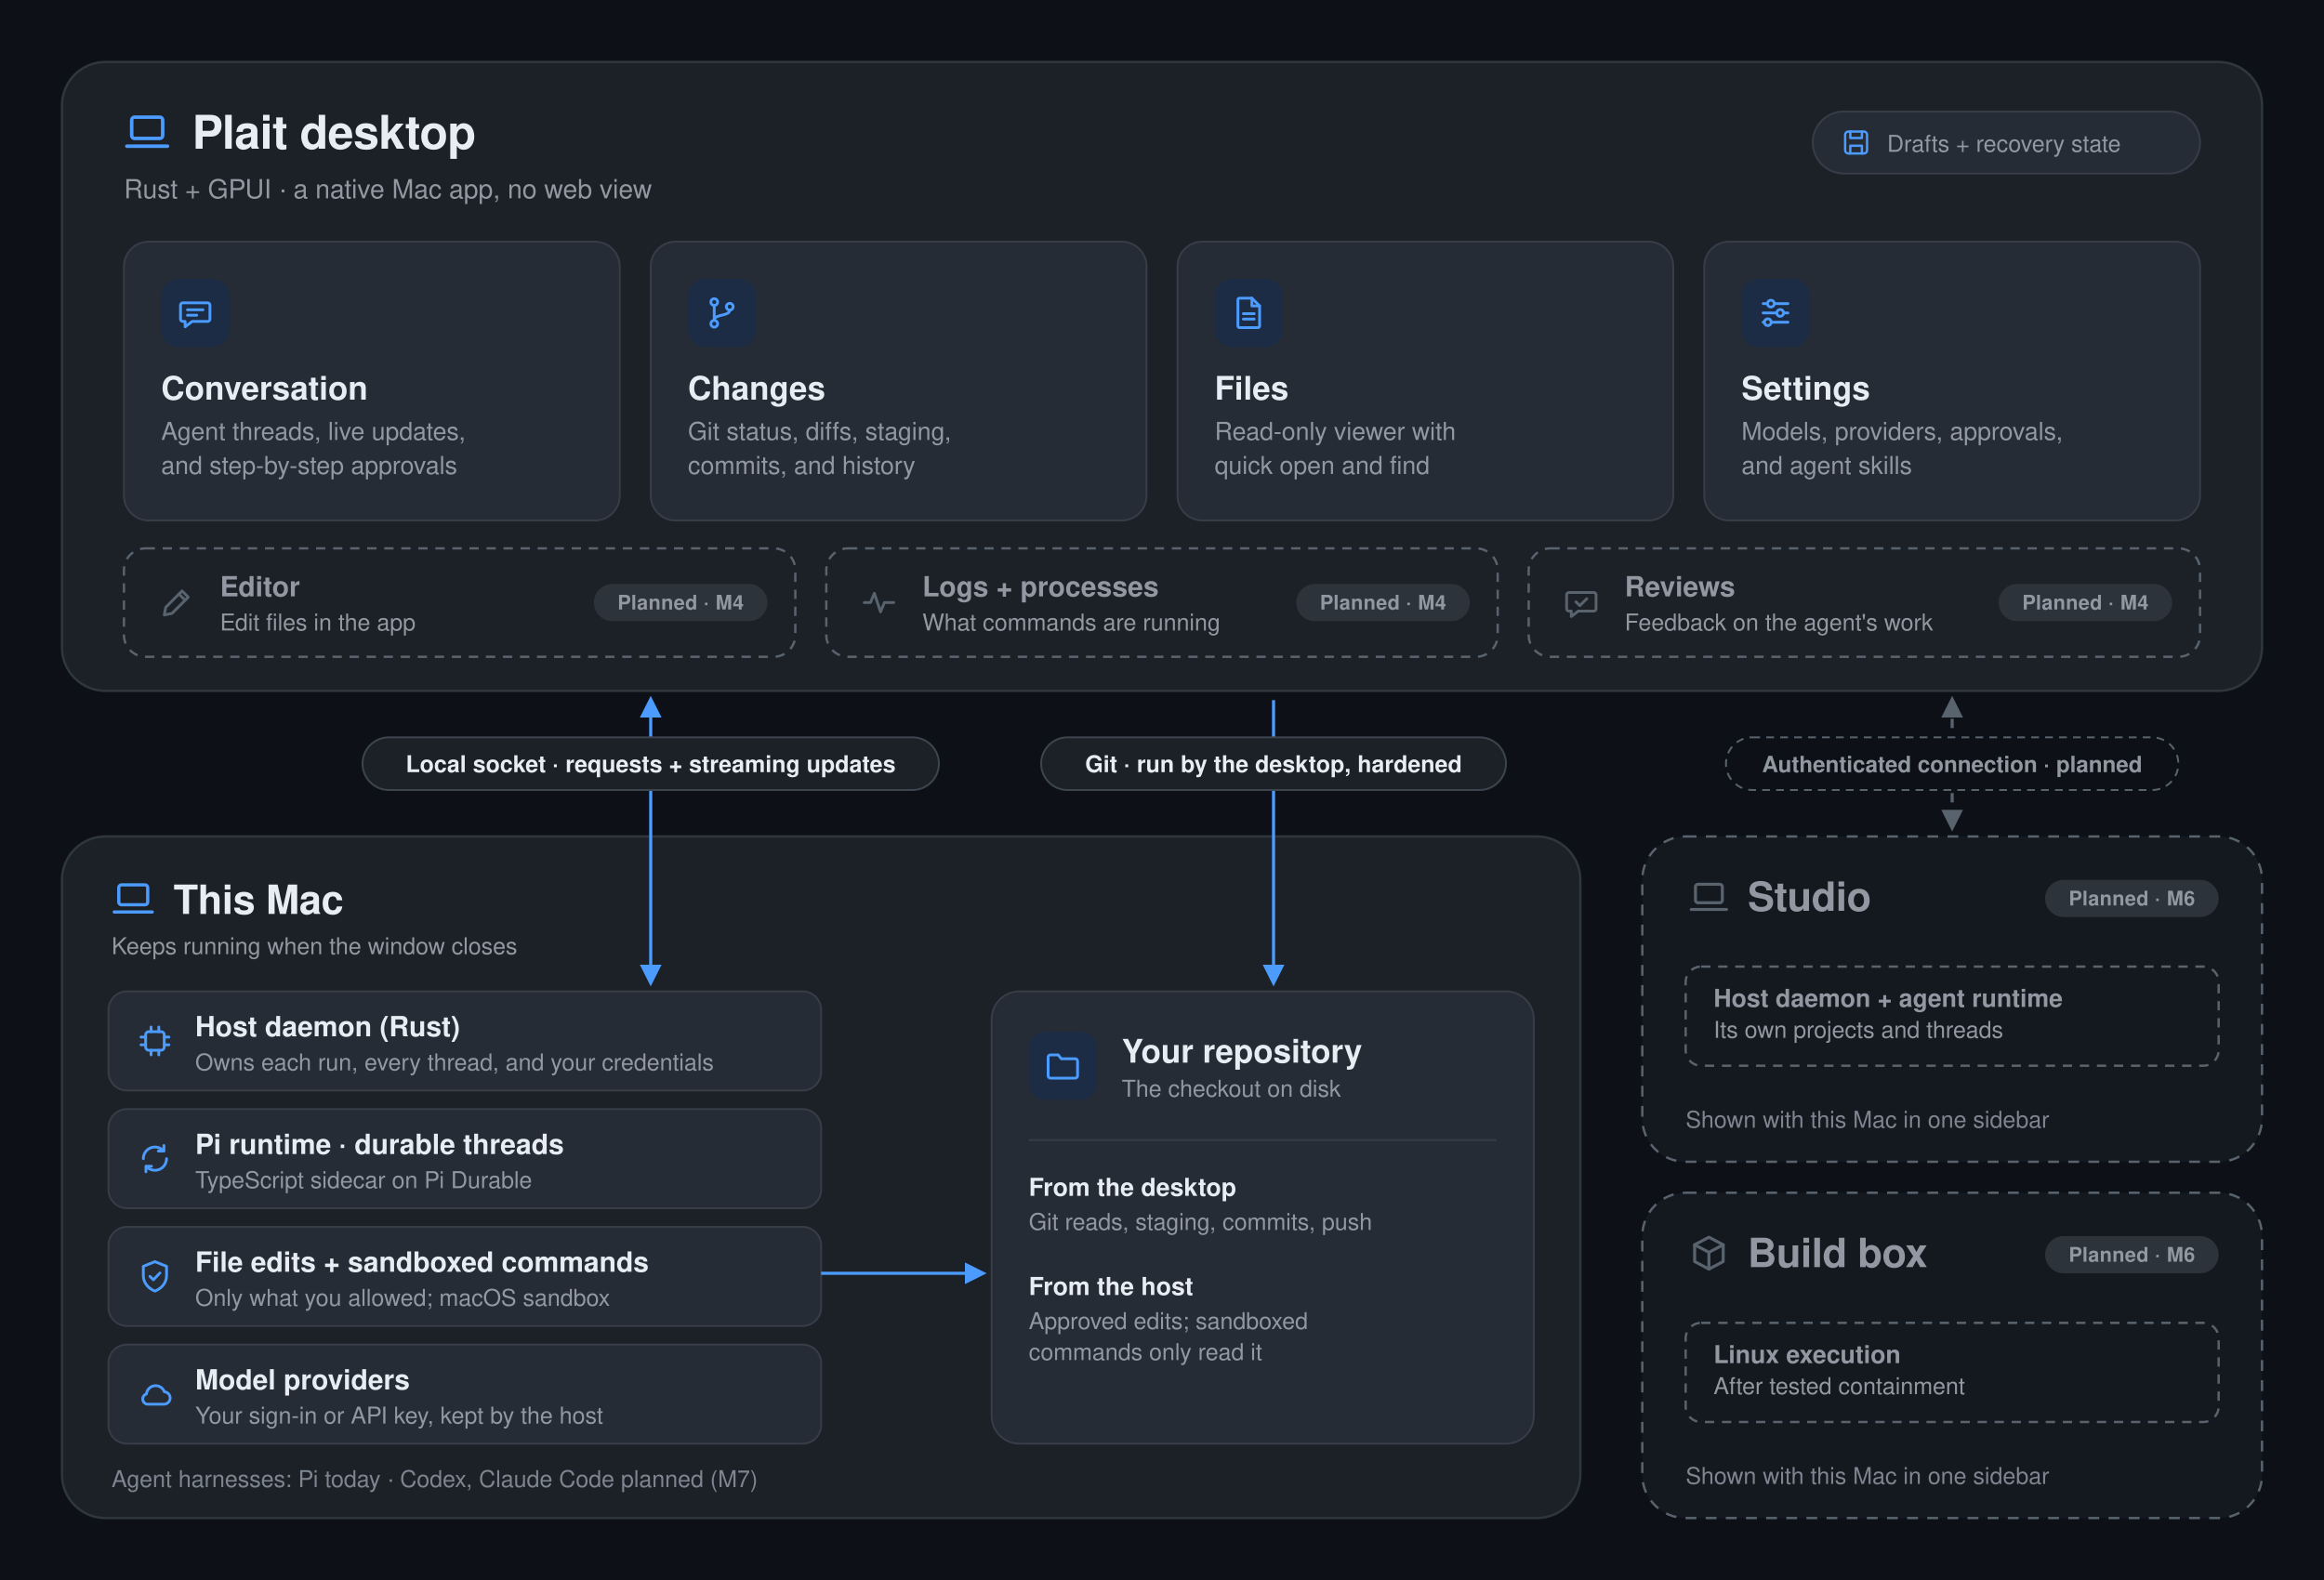
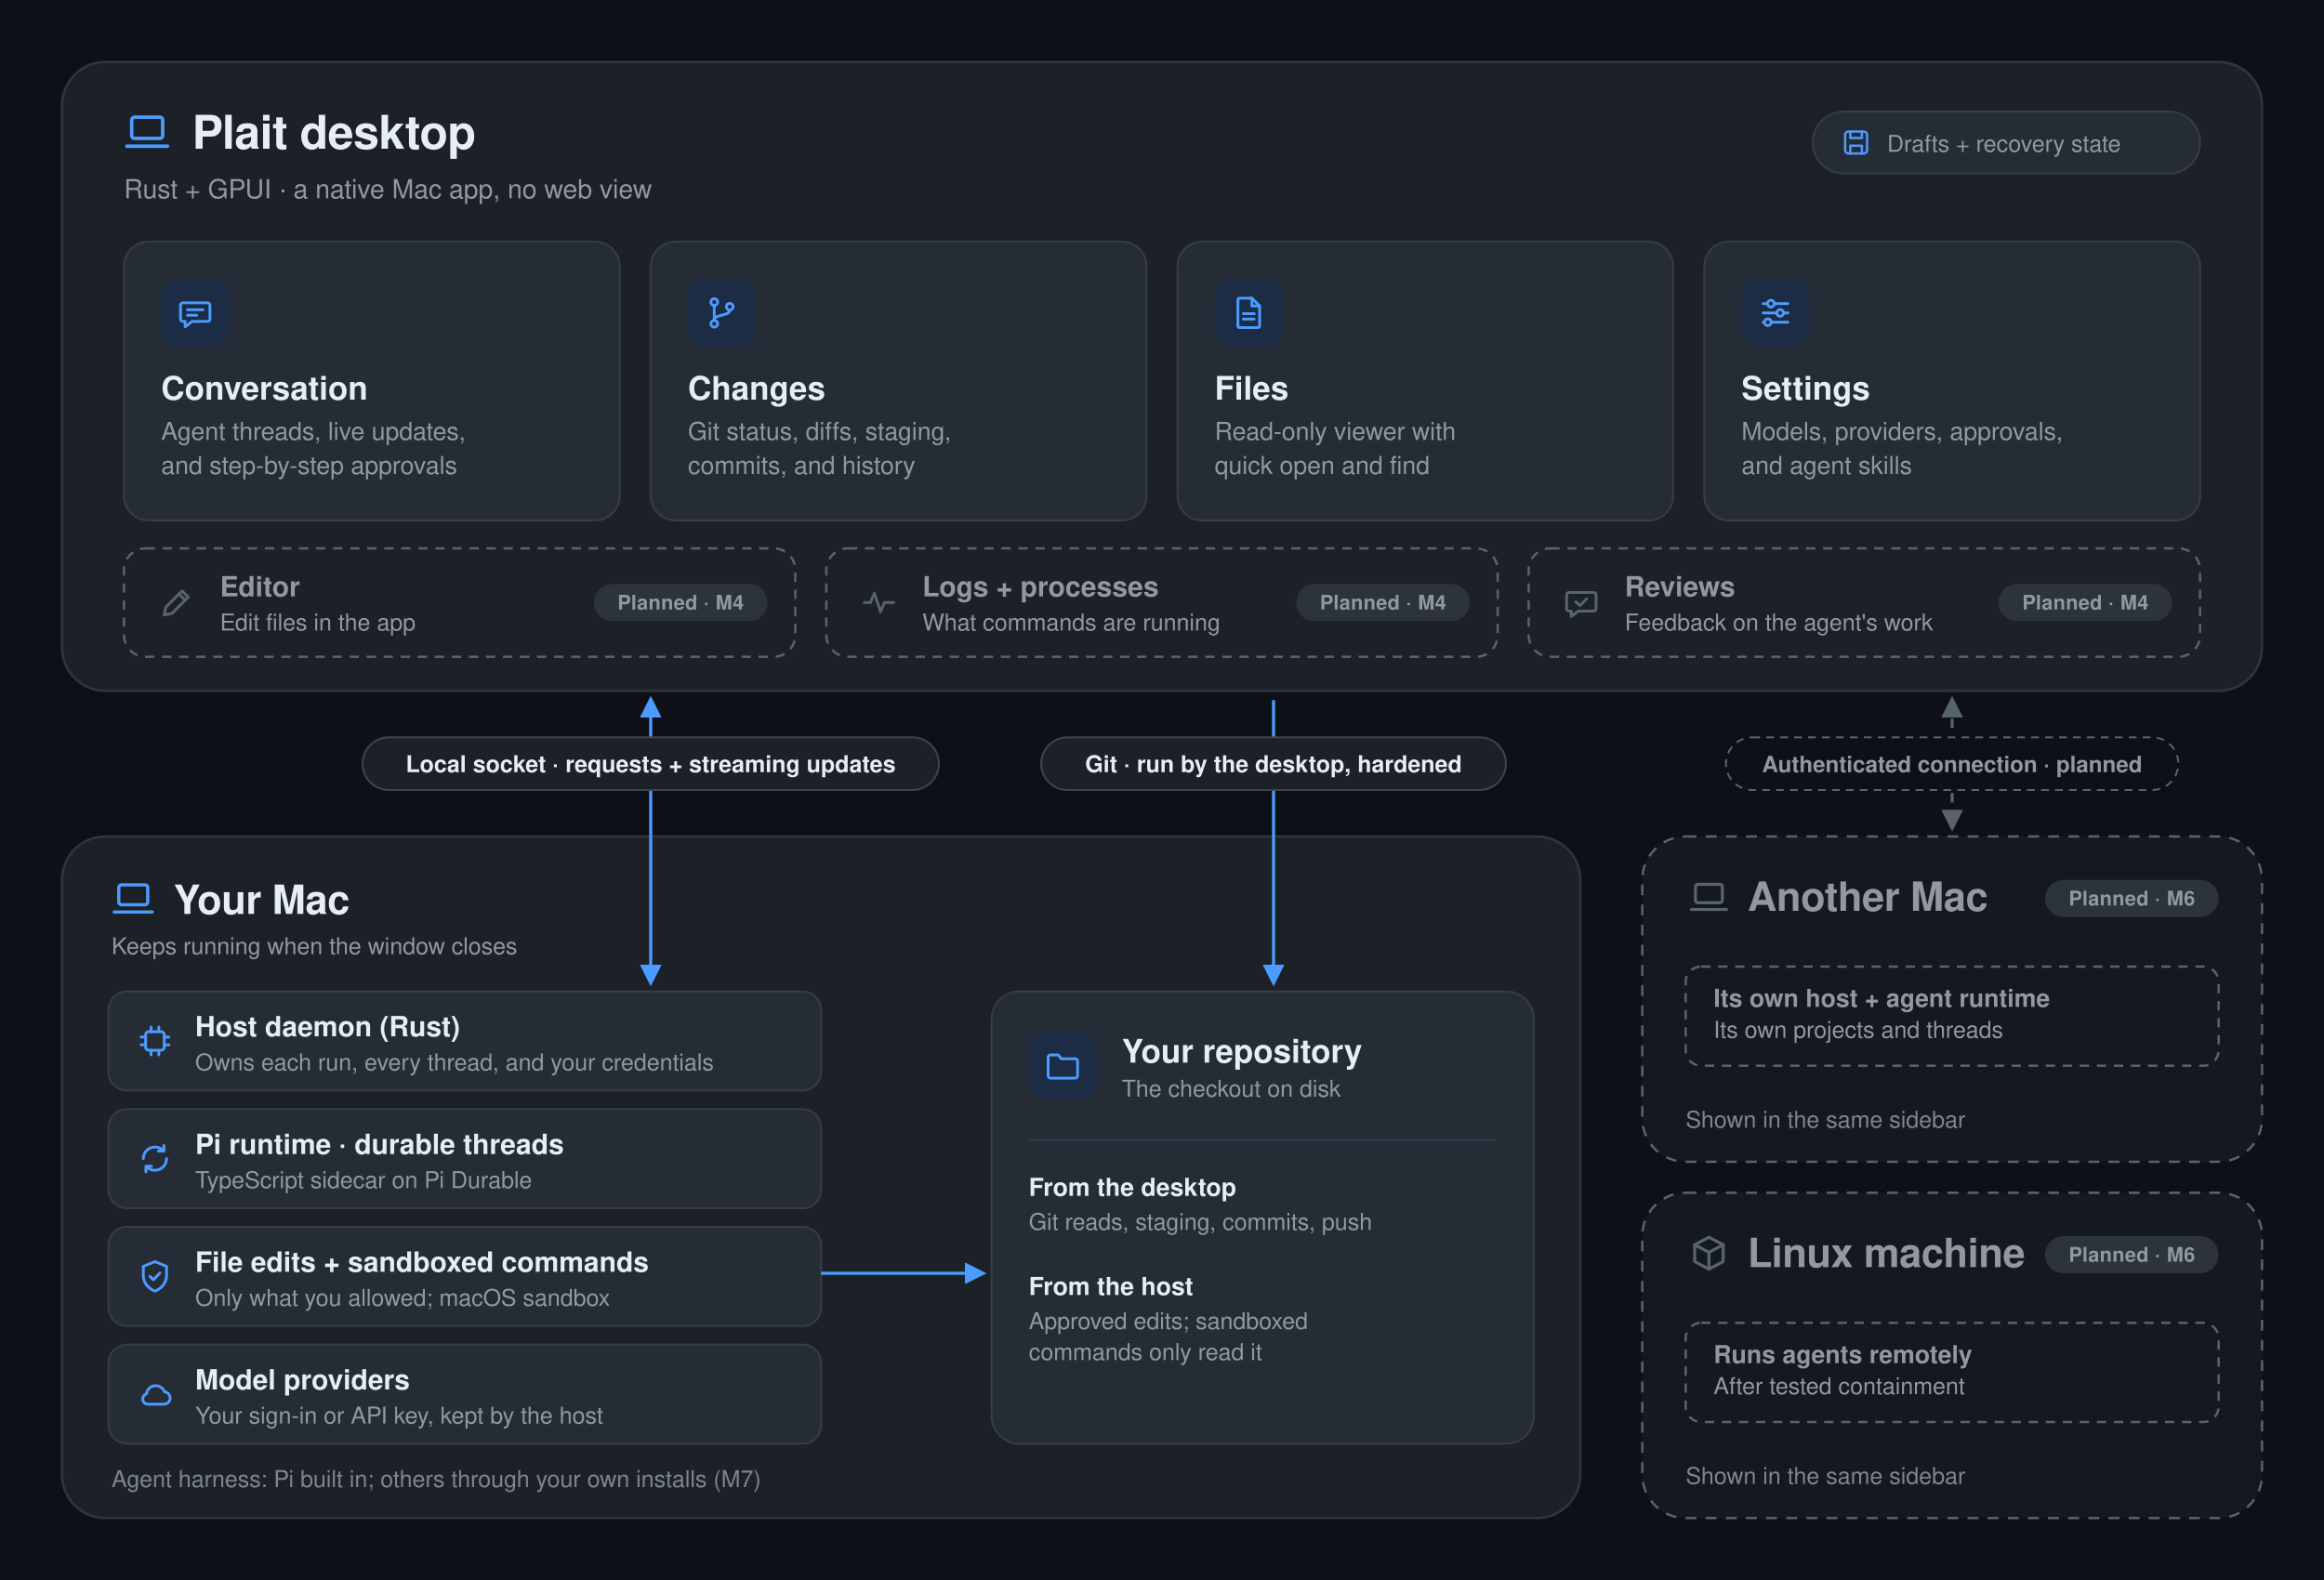
<svg xmlns="http://www.w3.org/2000/svg" viewBox="0 0 1500 1020" width="1500" height="1020" role="img" aria-labelledby="t d">
  <defs>
    <style>
text{font-family:-apple-system, BlinkMacSystemFont, "Segoe UI", Helvetica, Arial, sans-serif;fill:#e6edf3}
.h1{font-size:30px;font-weight:700;letter-spacing:-0.3px}
.h2{font-size:26px;font-weight:700;letter-spacing:-0.2px}
.h3{font-size:21px;font-weight:600}
.h4{font-size:18px;font-weight:600}
.h5{font-size:16px;font-weight:600}
.sub{font-size:17px;fill:#9198a1}
.body{font-size:16px;fill:#9198a1}
.small{font-size:15px;fill:#9198a1}
.note{font-size:15px;fill:#7d8590}
.dimt{fill:#9198a1}
.tagt{font-size:13px;font-weight:600;fill:#9198a1;letter-spacing:0.2px}
.pillt{font-size:15px;font-weight:600;fill:#e6edf3}
.pilld{font-size:14.5px;font-weight:600;fill:#9198a1}
.panel{fill:#1c2128;stroke:#30363d;stroke-width:1.5}
.tile{fill:#262c36;stroke:#363d47;stroke-width:1.2}
.planned{fill:none;stroke:#59636e;stroke-width:1.5;stroke-dasharray:6 5}
.plannedcard{fill:#1c2128;fill-opacity:0.5;stroke:#59636e;stroke-width:1.5;stroke-dasharray:7 6}
.chipbg{fill:#1b2c44}
.tag{fill:#2d333b}
.pill{fill:#1c2128;stroke:#3d444d;stroke-width:1.2}
.pilldash{fill:#0d1117;stroke:#59636e;stroke-width:1.2;stroke-dasharray:5 4}
.ic{fill:none;stroke:#4c9bff;stroke-width:1.8;stroke-linecap:round;stroke-linejoin:round}
.ic .fill{fill:#262c36}
.dim{stroke:#59636e}
.wire{fill:none;stroke:#4c9bff;stroke-width:2}
.wiredash{fill:none;stroke:#59636e;stroke-width:2;stroke-dasharray:6 6}
.arrow{fill:#4c9bff}
.arrowd{fill:#59636e}
</style>
    <marker id="ah" viewBox="0 0 10 10" refX="8" refY="5" markerWidth="7" markerHeight="7" orient="auto-start-reverse">
      <path d="M0 0L10 5L0 10z" class="arrow" />
    </marker>
    <marker id="ahd" viewBox="0 0 10 10" refX="8" refY="5" markerWidth="7" markerHeight="7" orient="auto-start-reverse">
      <path d="M0 0L10 5L0 10z" class="arrowd" />
    </marker>
  </defs>
  <rect width="1500" height="1020" fill="#0d1117" />
  <rect x="40" y="40" width="1420" height="406" rx="28" class="panel" />
  <g class="ic" transform="translate(80 70) scale(1.25)">
    <rect x="4" y="4.5" width="16" height="11" rx="1.5" />
    <path d="M1.5 19.5h21" />
  </g>
  <text x="124" y="96" class="h1">Plait desktop</text>
  <text x="80" y="128" class="sub">Rust + GPUI · a native Mac app, no web view</text>
  <rect x="1170" y="72" width="250" height="40" rx="20" class="tile" />
  <g class="ic" transform="translate(1188 82) scale(0.8333)">
    <rect x="3.5" y="3.5" width="17" height="17" rx="2.5" />
    <path d="M7.5 3.5v5h9v-5M7.5 20.5v-6h9v6" />
  </g>
  <text x="1218" y="98" class="small">Drafts + recovery state</text>
  <rect x="80" y="156" width="320" height="180" rx="16" class="tile" />
  <rect x="104" y="180" width="44" height="44" rx="11" class="chipbg" />
  <g class="ic" transform="translate(114 190) scale(1)">
    <path d="M4 5.5h16a1.5 1.5 0 0 1 1.5 1.5v9a1.5 1.5 0 0 1-1.5 1.5H10l-4.5 3.5V17.5H4A1.5 1.5 0 0 1 2.5 16V7A1.5 1.5 0 0 1 4 5.5z" />
    <path d="M7 10h10M7 13.5h6" />
  </g>
  <text x="104" y="258" class="h3">Conversation</text>
  <text x="104" y="284" class="body">Agent threads, live updates,</text>
  <text x="104" y="306" class="body">and step-by-step approvals</text>
  <rect x="420" y="156" width="320" height="180" rx="16" class="tile" />
  <rect x="444" y="180" width="44" height="44" rx="11" class="chipbg" />
  <g class="ic" transform="translate(454 190) scale(1)">
    <circle cx="7" cy="5" r="2.2" />
    <circle cx="7" cy="19" r="2.2" />
    <circle cx="17" cy="8" r="2.2" />
    <path d="M7 7.2v9.6M17 10.2c0 4-10 2.5-10 6.4" />
  </g>
  <text x="444" y="258" class="h3">Changes</text>
  <text x="444" y="284" class="body">Git status, diffs, staging,</text>
  <text x="444" y="306" class="body">commits, and history</text>
  <rect x="760" y="156" width="320" height="180" rx="16" class="tile" />
  <rect x="784" y="180" width="44" height="44" rx="11" class="chipbg" />
  <g class="ic" transform="translate(794 190) scale(1)">
    <path d="M6 2.5h8l5 5v13a1 1 0 0 1-1 1H6a1 1 0 0 1-1-1v-17a1 1 0 0 1 1-1z" />
    <path d="M14 2.5v5h5M8.5 12.5h7M8.5 16h7" />
  </g>
  <text x="784" y="258" class="h3">Files</text>
  <text x="784" y="284" class="body">Read-only viewer with</text>
  <text x="784" y="306" class="body">quick open and find</text>
  <rect x="1100" y="156" width="320" height="180" rx="16" class="tile" />
  <rect x="1124" y="180" width="44" height="44" rx="11" class="chipbg" />
  <g class="ic" transform="translate(1134 190) scale(1)">
    <path d="M4 6h16M4 12h16M4 18h16" />
    <circle cx="9" cy="6" r="2.2" class="fill" />
    <circle cx="15" cy="12" r="2.2" class="fill" />
    <circle cx="7" cy="18" r="2.2" class="fill" />
  </g>
  <text x="1124" y="258" class="h3">Settings</text>
  <text x="1124" y="284" class="body">Models, providers, approvals,</text>
  <text x="1124" y="306" class="body">and agent skills</text>
  <rect x="80.0" y="354" width="433.333" height="70" rx="14" class="planned" />
  <g class="ic dim" transform="translate(102.0 377.0) scale(1)">
    <path d="M15.5 4.5l4 4L9 19l-5 1 1-5z" />
    <path d="M13.5 6.5l4 4" />
  </g>
  <text x="142.0" y="385" class="h4 dimt">Editor</text>
  <text x="142.0" y="407" class="small">Edit files in the app</text>
  <rect x="383.333" y="377.0" width="112" height="24" rx="12" class="tag" />
  <text x="439.333" y="393.5" class="tagt" text-anchor="middle">Planned · M4</text>
  <rect x="533.333" y="354" width="433.333" height="70" rx="14" class="planned" />
  <g class="ic dim" transform="translate(555.3333 377.0) scale(1)">
    <path d="M2.5 12h4l2.5-6 4 12 2.5-6h6" />
  </g>
  <text x="595.333" y="385" class="h4 dimt">Logs + processes</text>
  <text x="595.333" y="407" class="small">What commands are running</text>
  <rect x="836.667" y="377.0" width="112" height="24" rx="12" class="tag" />
  <text x="892.667" y="393.5" class="tagt" text-anchor="middle">Planned · M4</text>
  <rect x="986.667" y="354" width="433.333" height="70" rx="14" class="planned" />
  <g class="ic dim" transform="translate(1008.667 377.0) scale(1)">
    <path d="M4 5.5h16a1.5 1.5 0 0 1 1.5 1.5v9a1.5 1.5 0 0 1-1.5 1.5H10l-4.5 3.5V17.5H4A1.5 1.5 0 0 1 2.5 16V7A1.5 1.5 0 0 1 4 5.5z" />
    <path d="M8.5 11.5l2.5 2.5 4.5-4.5" />
  </g>
  <text x="1048.667" y="385" class="h4 dimt">Reviews</text>
  <text x="1048.667" y="407" class="small">Feedback on the agent's work</text>
  <rect x="1290.0" y="377.0" width="112" height="24" rx="12" class="tag" />
  <text x="1346.0" y="393.5" class="tagt" text-anchor="middle">Planned · M4</text>
  <rect x="40" y="540" width="980" height="440" rx="28" class="panel" />
  <g class="ic" transform="translate(72 566) scale(1.1667)">
    <rect x="4" y="4.5" width="16" height="11" rx="1.5" />
    <path d="M1.5 19.5h21" />
  </g>
-   <text x="112" y="590" class="h2">This Mac</text>
+   <text x="112" y="590" class="h2">Your Mac</text>
  <text x="72" y="616" class="small">Keeps running when the window closes</text>
  <rect x="70" y="640" width="460" height="64" rx="12" class="tile" />
  <g class="ic" transform="translate(88 660.0) scale(1)">
    <rect x="6" y="6" width="12" height="12" rx="2" />
    <path d="M9.5 3v3M14.5 3v3M9.5 18v3M14.5 18v3M3 9.5h3M3 14.5h3M18 9.5h3M18 14.5h3" />
  </g>
  <text x="126" y="669" class="h4">Host daemon (Rust)</text>
  <text x="126" y="691" class="small">Owns each run, every thread, and your credentials</text>
  <rect x="70" y="716" width="460" height="64" rx="12" class="tile" />
  <g class="ic" transform="translate(88 736.0) scale(1)">
    <path d="M19.5 12a7.5 7.5 0 0 1-13 5.1" />
    <path d="M4.5 12a7.5 7.5 0 0 1 13-5.1" />
    <path d="M17.8 3.5v3.6h-3.6M6.2 20.5v-3.6h3.6" />
  </g>
  <text x="126" y="745" class="h4">Pi runtime · durable threads</text>
  <text x="126" y="767" class="small">TypeScript sidecar on Pi Durable</text>
  <rect x="70" y="792" width="460" height="64" rx="12" class="tile" />
  <g class="ic" transform="translate(88 812.0) scale(1)">
    <path d="M12 2.5l7.5 3v6c0 4.6-3.2 8.3-7.5 10-4.3-1.7-7.5-5.4-7.5-10v-6z" />
    <path d="M8.8 12l2.2 2.2 4.2-4.4" />
  </g>
  <text x="126" y="821" class="h4">File edits + sandboxed commands</text>
  <text x="126" y="843" class="small">Only what you allowed; macOS sandbox</text>
  <rect x="70" y="868" width="460" height="64" rx="12" class="tile" />
  <g class="ic" transform="translate(88 888.0) scale(1)">
    <path d="M7 18.5h10.5a4 4 0 0 0 .6-8 6 6 0 0 0-11.6 1.4A3.4 3.4 0 0 0 7 18.5z" />
  </g>
  <text x="126" y="897" class="h4">Model providers</text>
  <text x="126" y="919" class="small">Your sign-in or API key, kept by the host</text>
-   <text x="72" y="960" class="note">Agent harnesses: Pi today · Codex, Claude Code planned (M7)</text>
+   <text x="72" y="960" class="note">Agent harness: Pi built in; others through your own installs (M7)</text>
  <rect x="640" y="640" width="350" height="292" rx="18" class="tile" />
  <rect x="664" y="666" width="44" height="44" rx="11" class="chipbg" />
  <g class="ic" transform="translate(674 676) scale(1)">
    <path d="M2.5 6.5a1.5 1.5 0 0 1 1.5-1.5h5l2 2.5h9a1.5 1.5 0 0 1 1.5 1.5v9.5a1.5 1.5 0 0 1-1.5 1.5H4a1.5 1.5 0 0 1-1.5-1.5z" />
  </g>
  <text x="724" y="686" class="h3">Your repository</text>
  <text x="724" y="708" class="small">The checkout on disk</text>
  <path d="M664 736H966" stroke="#363d47" stroke-width="1.2" />
  <text x="664" y="772" class="h5">From the desktop</text>
  <text x="664" y="794" class="small">Git reads, staging, commits, push</text>
  <text x="664" y="836" class="h5">From the host</text>
  <text x="664" y="858" class="small">Approved edits; sandboxed</text>
  <text x="664" y="878" class="small">commands only read it</text>
  <path d="M420 452V634" class="wire" marker-start="url(#ah)" marker-end="url(#ah)" />
  <path d="M822 452V634" class="wire" marker-end="url(#ah)" />
  <path d="M1260 452V534" class="wiredash" marker-start="url(#ahd)" marker-end="url(#ahd)" />
  <path d="M530 822H634" class="wire" marker-end="url(#ah)" />
  <rect x="234.0" y="476" width="372" height="34" rx="17" class="pill" />
  <text x="420" y="498.5" class="pillt" text-anchor="middle">Local socket · requests + streaming updates</text>
  <rect x="672.0" y="476" width="300" height="34" rx="17" class="pill" />
  <text x="822" y="498.5" class="pillt" text-anchor="middle">Git · run by the desktop, hardened</text>
  <rect x="1114.0" y="476" width="292" height="34" rx="17" class="pilldash" />
  <text x="1260" y="498.5" class="pilld" text-anchor="middle">Authenticated connection · planned</text>
  <rect x="1060" y="540" width="400" height="210" rx="28" class="plannedcard" />
  <g class="ic dim" transform="translate(1090 566) scale(1.0833)">
    <rect x="4" y="4.5" width="16" height="11" rx="1.5" />
    <path d="M1.5 19.5h21" />
  </g>
-   <text x="1128" y="588" class="h2 dimt">Studio</text>
+   <text x="1128" y="588" class="h2 dimt">Another Mac</text>
  <rect x="1320" y="568" width="112" height="24" rx="12" class="tag" />
  <text x="1376.0" y="584.5" class="tagt" text-anchor="middle">Planned · M6</text>
  <rect x="1088" y="624" width="344" height="64" rx="10" class="planned" />
-   <text x="1106" y="650" class="h5 dimt">Host daemon + agent runtime</text>
+   <text x="1106" y="650" class="h5 dimt">Its own host + agent runtime</text>
  <text x="1106" y="670" class="small">Its own projects and threads</text>
-   <text x="1088" y="728" class="note">Shown with this Mac in one sidebar</text>
+   <text x="1088" y="728" class="note">Shown in the same sidebar</text>
  <rect x="1060" y="770" width="400" height="210" rx="28" class="plannedcard" />
  <g class="ic dim" transform="translate(1090 796) scale(1.0833)">
    <path d="M12 2.5l8.5 4.5v10L12 21.5 3.5 17V7z" />
    <path d="M3.5 7L12 11.5 20.5 7M12 11.5v10" />
  </g>
-   <text x="1128" y="818" class="h2 dimt">Build box</text>
+   <text x="1128" y="818" class="h2 dimt">Linux machine</text>
  <rect x="1320" y="798" width="112" height="24" rx="12" class="tag" />
  <text x="1376.0" y="814.5" class="tagt" text-anchor="middle">Planned · M6</text>
  <rect x="1088" y="854" width="344" height="64" rx="10" class="planned" />
-   <text x="1106" y="880" class="h5 dimt">Linux execution</text>
+   <text x="1106" y="880" class="h5 dimt">Runs agents remotely</text>
  <text x="1106" y="900" class="small">After tested containment</text>
-   <text x="1088" y="958" class="note">Shown with this Mac in one sidebar</text>
+   <text x="1088" y="958" class="note">Shown in the same sidebar</text>
</svg>
